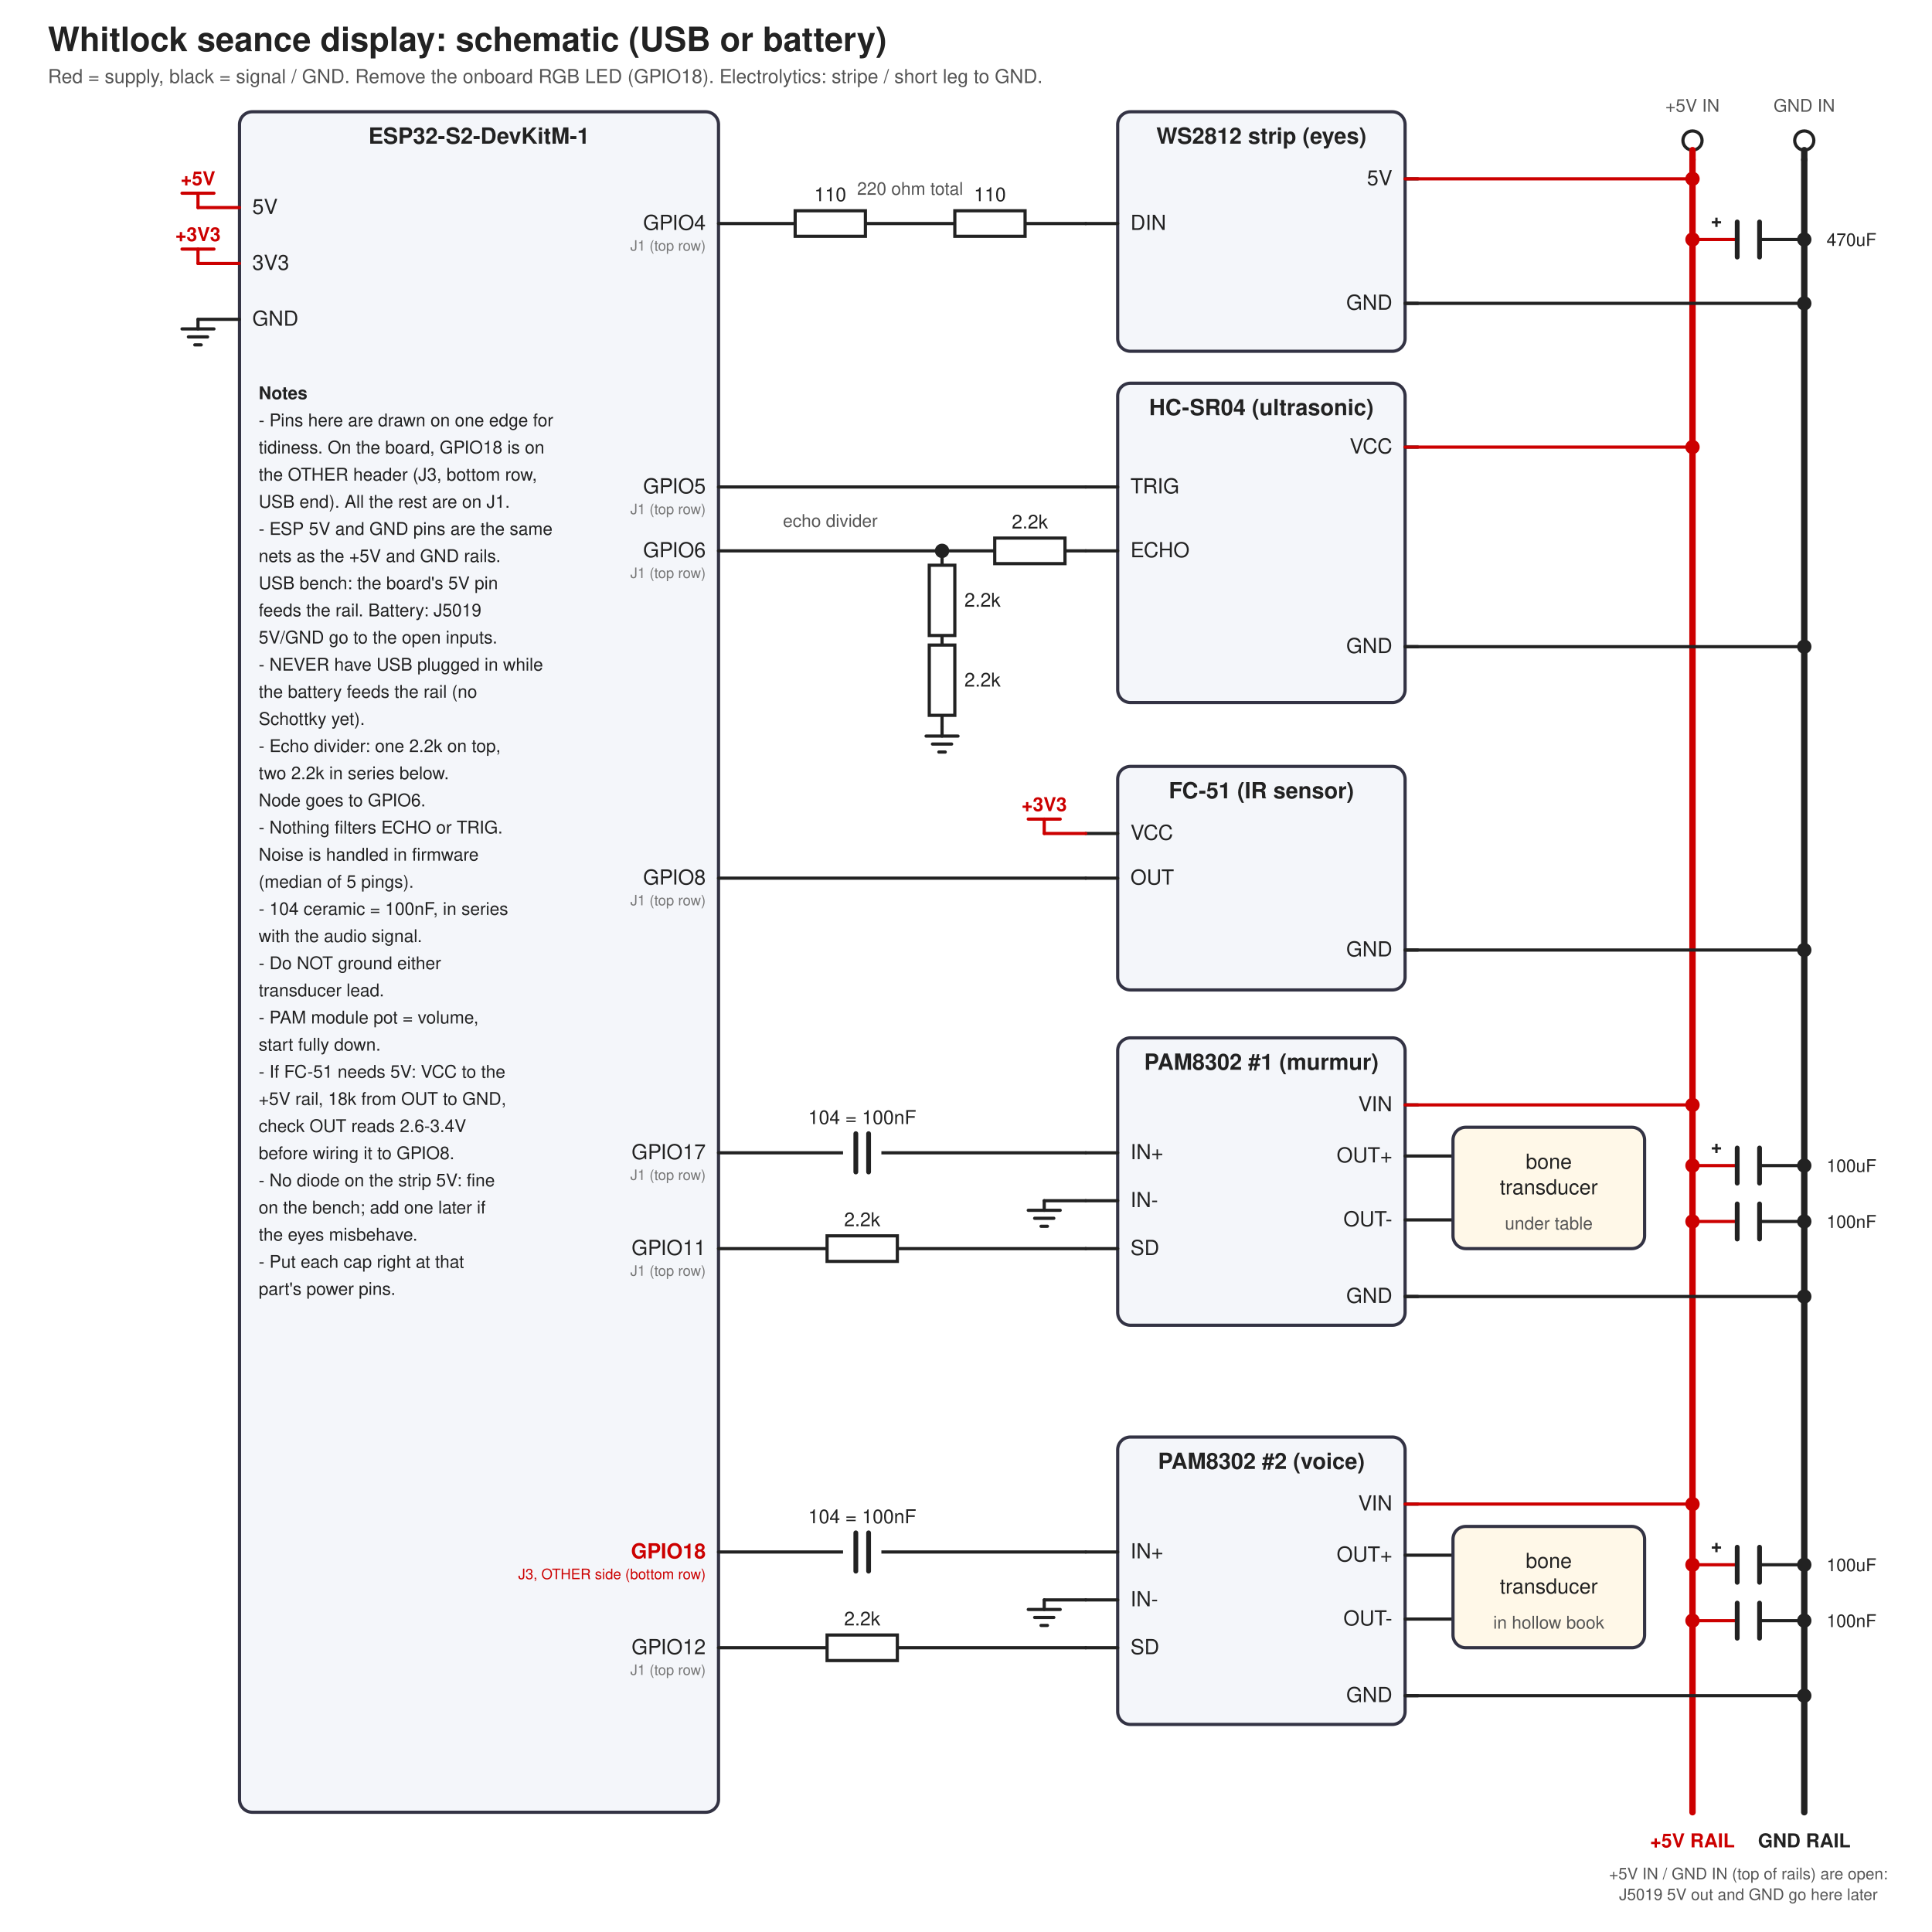
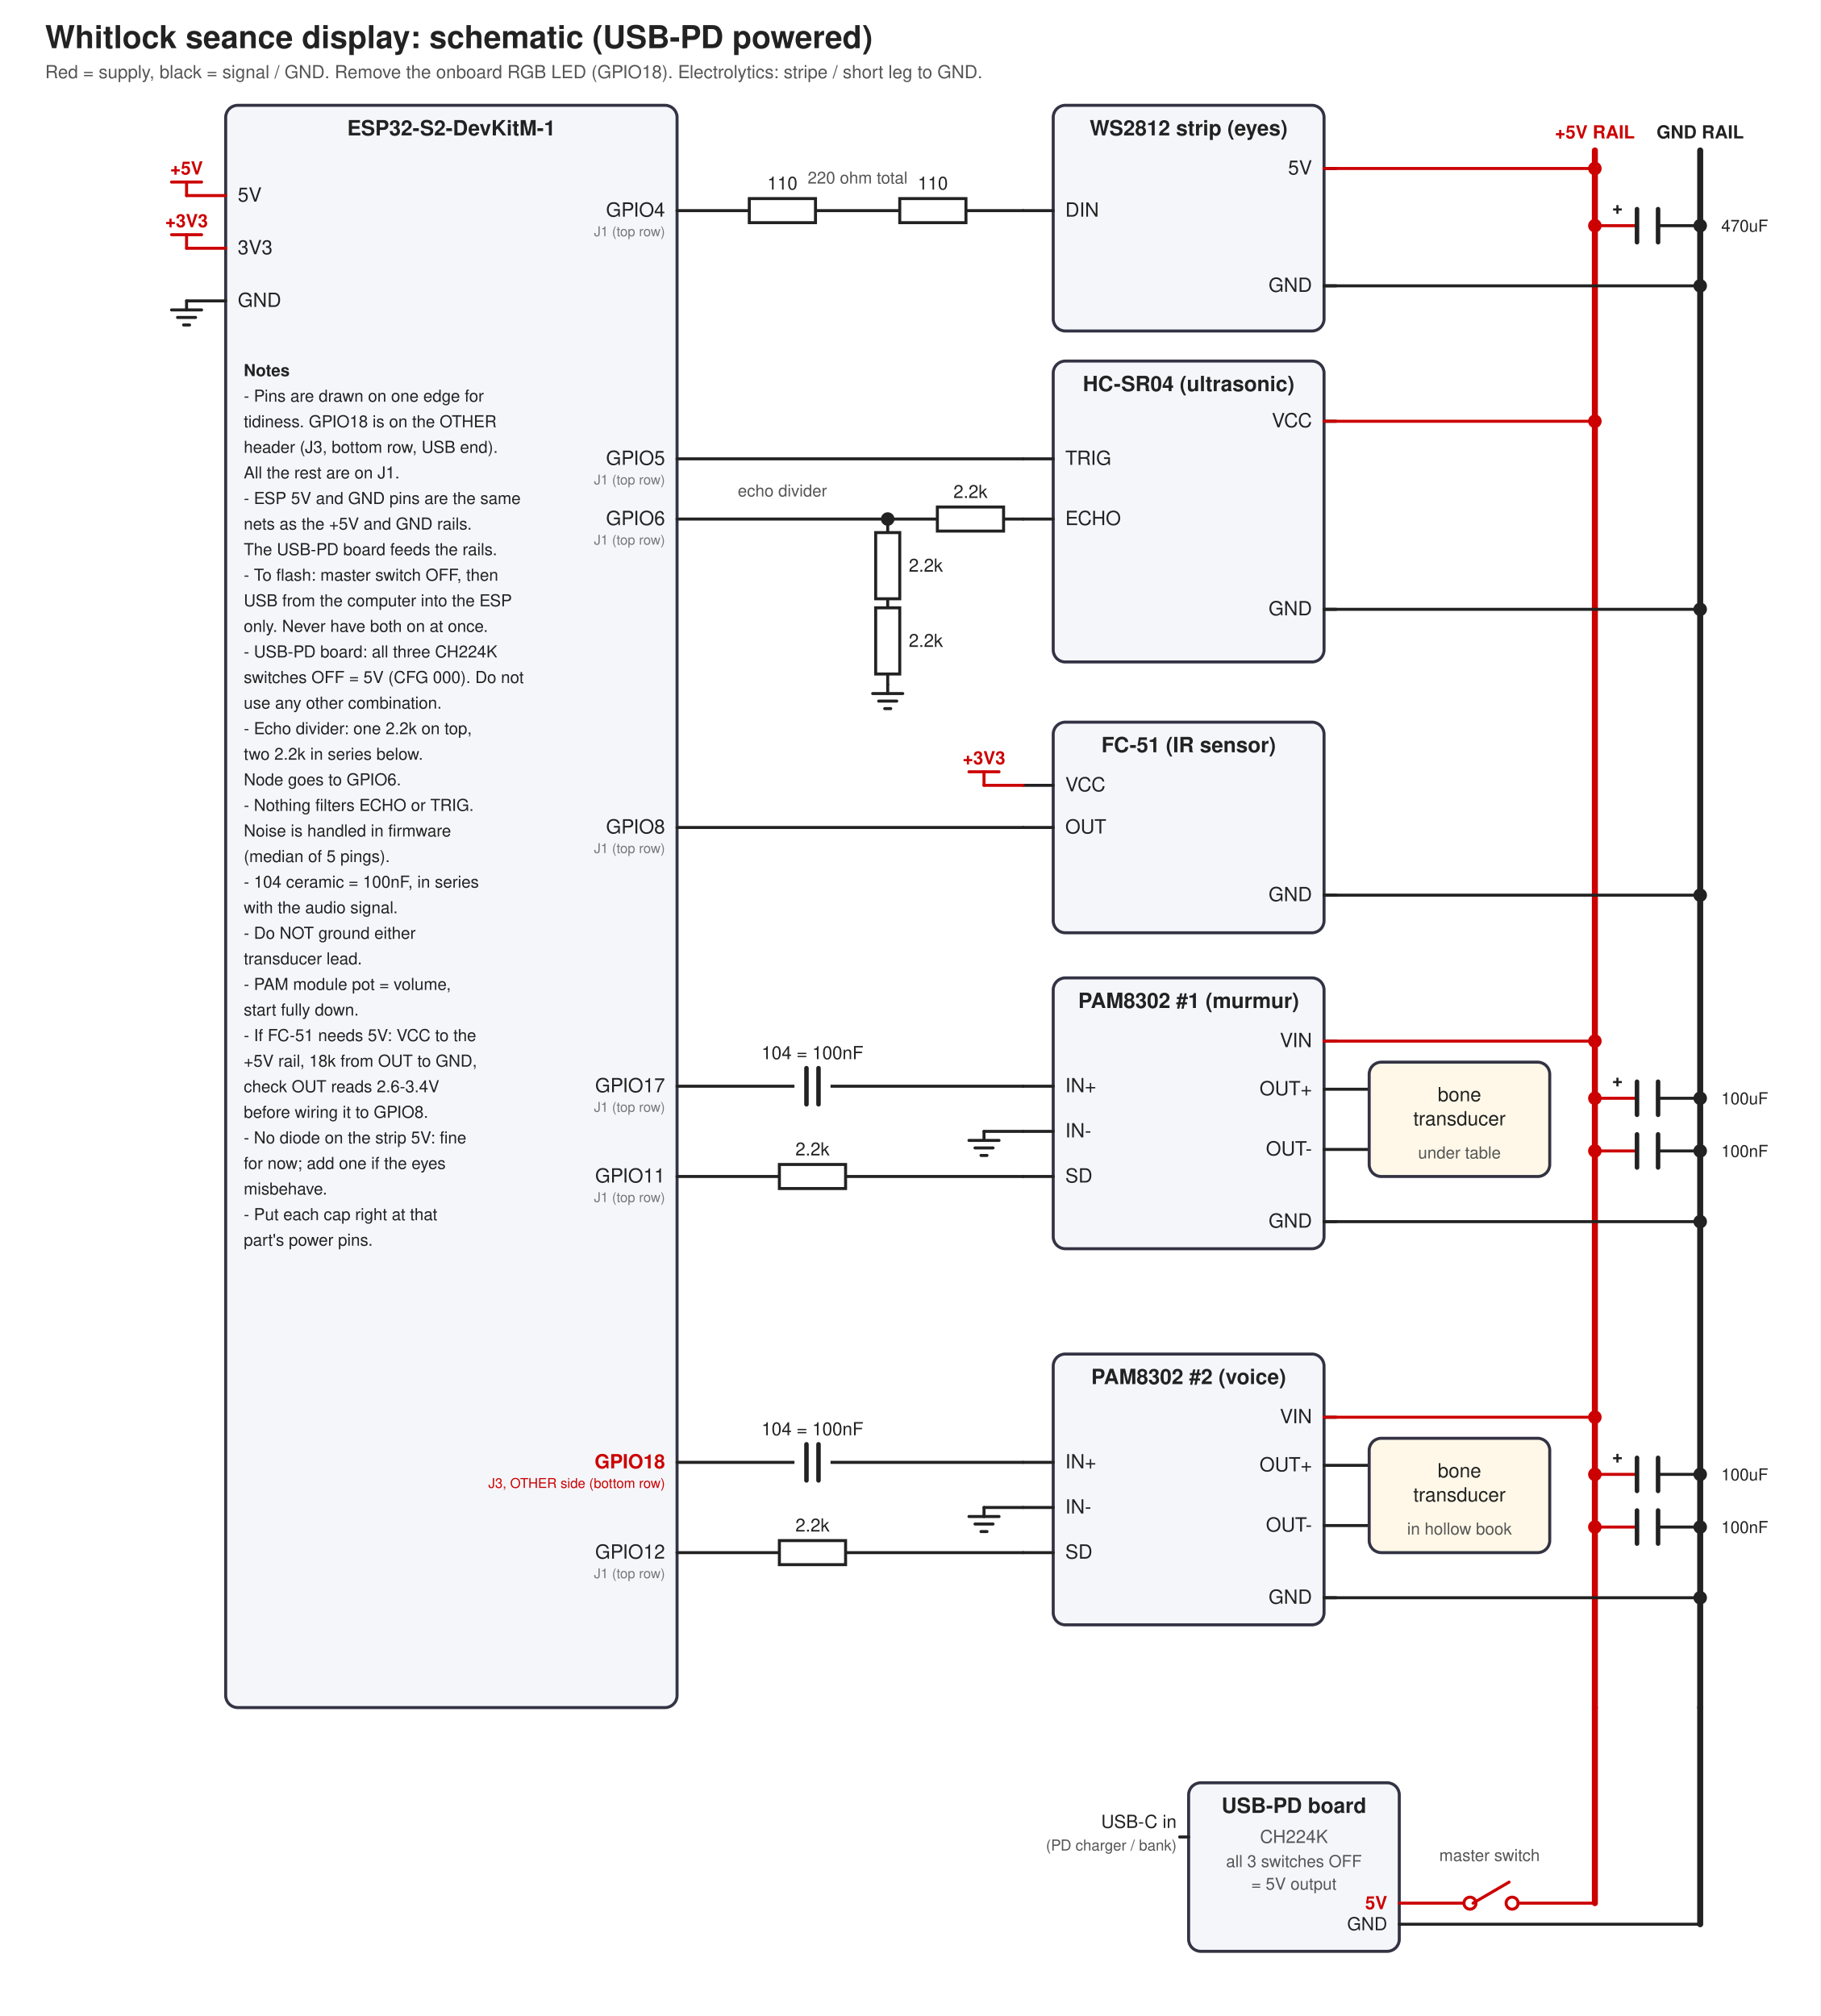
- <svg xmlns="http://www.w3.org/2000/svg" viewBox="0 0 1210 1210" width="1210" height="1210">
-   <rect width="1210" height="1210" fill="#fff" />
-   <text x="30" y="32" font-size="21" text-anchor="start" fill="#222" font-weight="bold" font-family="Helvetica,Arial,sans-serif">Whitlock seance display: schematic (USB or battery)</text>
+ <svg xmlns="http://www.w3.org/2000/svg" viewBox="0 0 1210 1340" width="1210" height="1340">
+   <rect width="1210" height="1340" fill="#fff" />
+   <text x="30" y="32" font-size="21" text-anchor="start" fill="#222" font-weight="bold" font-family="Helvetica,Arial,sans-serif">Whitlock seance display: schematic (USB-PD powered)</text>
  <text x="30" y="52" font-size="12" text-anchor="start" fill="#555" font-weight="normal" font-family="Helvetica,Arial,sans-serif">Red = supply, black = signal / GND. Remove the onboard RGB LED (GPIO18). Electrolytics: stripe / short leg to GND.</text>
  <line x1="1060" y1="100" x2="1060" y2="1135" stroke="#c00" stroke-width="4" stroke-linecap="round" />
  <line x1="1130" y1="100" x2="1130" y2="1135" stroke="#222" stroke-width="4" stroke-linecap="round" />
-   <text x="1060" y="1157" font-size="12" text-anchor="middle" fill="#c00" font-weight="bold" font-family="Helvetica,Arial,sans-serif">+5V RAIL</text>
-   <text x="1130" y="1157" font-size="12" text-anchor="middle" fill="#222" font-weight="bold" font-family="Helvetica,Arial,sans-serif">GND RAIL</text>
-   <circle cx="1060" cy="88" r="6" fill="#fff" stroke="#222" stroke-width="2" />
-   <line x1="1060" y1="94" x2="1060" y2="100" stroke="#c00" stroke-width="4" stroke-linecap="round" />
-   <text x="1060" y="70" font-size="11" text-anchor="middle" fill="#555" font-weight="normal" font-family="Helvetica,Arial,sans-serif">+5V IN</text>
-   <circle cx="1130" cy="88" r="6" fill="#fff" stroke="#222" stroke-width="2" />
-   <line x1="1130" y1="94" x2="1130" y2="100" stroke="#222" stroke-width="4" stroke-linecap="round" />
-   <text x="1130" y="70" font-size="11" text-anchor="middle" fill="#555" font-weight="normal" font-family="Helvetica,Arial,sans-serif">GND IN</text>
-   <text x="1095" y="1177" font-size="10" text-anchor="middle" fill="#555" font-weight="normal" font-family="Helvetica,Arial,sans-serif">+5V IN / GND IN (top of rails) are open:</text>
-   <text x="1095" y="1190" font-size="10" text-anchor="middle" fill="#555" font-weight="normal" font-family="Helvetica,Arial,sans-serif">J5019 5V out and GND go here later</text>
+   <text x="1060" y="92" font-size="12" text-anchor="middle" fill="#c00" font-weight="bold" font-family="Helvetica,Arial,sans-serif">+5V RAIL</text>
+   <text x="1130" y="92" font-size="12" text-anchor="middle" fill="#222" font-weight="bold" font-family="Helvetica,Arial,sans-serif">GND RAIL</text>
+   <rect x="790" y="1185" width="140" height="112" rx="8" fill="#f4f6fa" stroke="#334" stroke-width="2" />
+   <text x="860.0" y="1205" font-size="14" text-anchor="middle" fill="#222" font-weight="bold" font-family="Helvetica,Arial,sans-serif">USB-PD board</text>
+   <text x="860.0" y="1225" font-size="12" text-anchor="middle" fill="#555" font-weight="normal" font-family="Helvetica,Arial,sans-serif">CH224K</text>
+   <text x="860.0" y="1241" font-size="11" text-anchor="middle" fill="#555" font-weight="normal" font-family="Helvetica,Arial,sans-serif">all 3 switches OFF</text>
+   <text x="860.0" y="1256" font-size="11" text-anchor="middle" fill="#555" font-weight="normal" font-family="Helvetica,Arial,sans-serif">= 5V output</text>
+   <text x="782" y="1215" font-size="12" text-anchor="end" fill="#222" font-weight="normal" font-family="Helvetica,Arial,sans-serif">USB-C in</text>
+   <text x="782" y="1230" font-size="10" text-anchor="end" fill="#555" font-weight="normal" font-family="Helvetica,Arial,sans-serif">(PD charger / bank)</text>
+   <line x1="784" y1="1221" x2="790" y2="1221" stroke="#222" stroke-width="2" stroke-linecap="round" />
+   <text x="922" y="1269" font-size="12" text-anchor="end" fill="#c00" font-weight="bold" font-family="Helvetica,Arial,sans-serif">5V</text>
+   <text x="922" y="1283" font-size="12" text-anchor="end" fill="#222" font-weight="normal" font-family="Helvetica,Arial,sans-serif">GND</text>
+   <line x1="930" y1="1265" x2="975" y2="1265" stroke="#c00" stroke-width="2" stroke-linecap="round" />
+   <circle cx="977" cy="1265" r="4" fill="#fff" stroke="#c00" stroke-width="2" />
+   <line x1="979" y1="1265" x2="1003" y2="1251" stroke="#c00" stroke-width="2" stroke-linecap="round" />
+   <circle cx="1005" cy="1265" r="4" fill="#fff" stroke="#c00" stroke-width="2" />
+   <line x1="1009" y1="1265" x2="1060" y2="1265" stroke="#c00" stroke-width="2" stroke-linecap="round" />
+   <line x1="1060" y1="1265" x2="1060" y2="1135" stroke="#c00" stroke-width="4" stroke-linecap="round" />
+   <text x="990" y="1237" font-size="11" text-anchor="middle" fill="#555" font-weight="normal" font-family="Helvetica,Arial,sans-serif">master switch</text>
+   <line x1="930" y1="1279" x2="1130" y2="1279" stroke="#222" stroke-width="2" stroke-linecap="round" />
+   <line x1="1130" y1="1279" x2="1130" y2="1135" stroke="#222" stroke-width="4" stroke-linecap="round" />
  <rect x="150" y="70" width="300" height="1065" rx="8" fill="#f4f6fa" stroke="#334" stroke-width="2" />
  <text x="300.0" y="90" font-size="14" text-anchor="middle" fill="#222" font-weight="bold" font-family="Helvetica,Arial,sans-serif">ESP32-S2-DevKitM-1</text>
  <text x="158" y="134" font-size="13" text-anchor="start" fill="#222" font-weight="normal" font-family="Helvetica,Arial,sans-serif">5V</text>
  <line x1="124" y1="130" x2="150" y2="130" stroke="#c00" stroke-width="2" stroke-linecap="round" />
  <line x1="124" y1="130" x2="124" y2="121" stroke="#c00" stroke-width="2" stroke-linecap="round" />
  <line x1="114" y1="121" x2="134" y2="121" stroke="#c00" stroke-width="2" stroke-linecap="round" />
  <text x="124" y="116" font-size="12" text-anchor="middle" fill="#c00" font-weight="bold" font-family="Helvetica,Arial,sans-serif">+5V</text>
  <text x="158" y="169" font-size="13" text-anchor="start" fill="#222" font-weight="normal" font-family="Helvetica,Arial,sans-serif">3V3</text>
  <line x1="124" y1="165" x2="150" y2="165" stroke="#c00" stroke-width="2" stroke-linecap="round" />
  <line x1="124" y1="165" x2="124" y2="156" stroke="#c00" stroke-width="2" stroke-linecap="round" />
  <line x1="114" y1="156" x2="134" y2="156" stroke="#c00" stroke-width="2" stroke-linecap="round" />
  <text x="124" y="151" font-size="12" text-anchor="middle" fill="#c00" font-weight="bold" font-family="Helvetica,Arial,sans-serif">+3V3</text>
  <text x="158" y="204" font-size="13" text-anchor="start" fill="#222" font-weight="normal" font-family="Helvetica,Arial,sans-serif">GND</text>
  <line x1="124" y1="200" x2="150" y2="200" stroke="#222" stroke-width="2" stroke-linecap="round" />
  <line x1="124" y1="200" x2="124" y2="206" stroke="#222" stroke-width="2" stroke-linecap="round" />
  <line x1="114" y1="206" x2="134" y2="206" stroke="#222" stroke-width="2" stroke-linecap="round" />
  <line x1="118" y1="211" x2="130" y2="211" stroke="#222" stroke-width="2" stroke-linecap="round" />
  <line x1="122" y1="216" x2="126" y2="216" stroke="#222" stroke-width="2" stroke-linecap="round" />
  <text x="442" y="144" font-size="13" text-anchor="end" fill="#222" font-weight="normal" font-family="Helvetica,Arial,sans-serif">GPIO4</text>
  <text x="442" y="157" font-size="9" text-anchor="end" fill="#777" font-weight="normal" font-family="Helvetica,Arial,sans-serif">J1 (top row)</text>
  <text x="442" y="309" font-size="13" text-anchor="end" fill="#222" font-weight="normal" font-family="Helvetica,Arial,sans-serif">GPIO5</text>
  <text x="442" y="322" font-size="9" text-anchor="end" fill="#777" font-weight="normal" font-family="Helvetica,Arial,sans-serif">J1 (top row)</text>
  <text x="442" y="349" font-size="13" text-anchor="end" fill="#222" font-weight="normal" font-family="Helvetica,Arial,sans-serif">GPIO6</text>
  <text x="442" y="362" font-size="9" text-anchor="end" fill="#777" font-weight="normal" font-family="Helvetica,Arial,sans-serif">J1 (top row)</text>
  <text x="442" y="554" font-size="13" text-anchor="end" fill="#222" font-weight="normal" font-family="Helvetica,Arial,sans-serif">GPIO8</text>
  <text x="442" y="567" font-size="9" text-anchor="end" fill="#777" font-weight="normal" font-family="Helvetica,Arial,sans-serif">J1 (top row)</text>
  <text x="442" y="726" font-size="13" text-anchor="end" fill="#222" font-weight="normal" font-family="Helvetica,Arial,sans-serif">GPIO17</text>
  <text x="442" y="739" font-size="9" text-anchor="end" fill="#777" font-weight="normal" font-family="Helvetica,Arial,sans-serif">J1 (top row)</text>
  <text x="442" y="786" font-size="13" text-anchor="end" fill="#222" font-weight="normal" font-family="Helvetica,Arial,sans-serif">GPIO11</text>
  <text x="442" y="799" font-size="9" text-anchor="end" fill="#777" font-weight="normal" font-family="Helvetica,Arial,sans-serif">J1 (top row)</text>
  <text x="442" y="976" font-size="13" text-anchor="end" fill="#c00" font-weight="bold" font-family="Helvetica,Arial,sans-serif">GPIO18</text>
  <text x="442" y="989" font-size="9" text-anchor="end" fill="#c00" font-weight="normal" font-family="Helvetica,Arial,sans-serif">J3, OTHER side (bottom row)</text>
  <text x="442" y="1036" font-size="13" text-anchor="end" fill="#222" font-weight="normal" font-family="Helvetica,Arial,sans-serif">GPIO12</text>
  <text x="442" y="1049" font-size="9" text-anchor="end" fill="#777" font-weight="normal" font-family="Helvetica,Arial,sans-serif">J1 (top row)</text>
  <text x="162" y="250" font-size="11" text-anchor="start" fill="#222" font-weight="bold" font-family="Helvetica,Arial,sans-serif">Notes</text>
-   <text x="162" y="267" font-size="11" text-anchor="start" fill="#222" font-weight="normal" font-family="Helvetica,Arial,sans-serif">- Pins here are drawn on one edge for</text>
-   <text x="162" y="284" font-size="11" text-anchor="start" fill="#222" font-weight="normal" font-family="Helvetica,Arial,sans-serif">  tidiness. On the board, GPIO18 is on</text>
-   <text x="162" y="301" font-size="11" text-anchor="start" fill="#222" font-weight="normal" font-family="Helvetica,Arial,sans-serif">  the OTHER header (J3, bottom row,</text>
-   <text x="162" y="318" font-size="11" text-anchor="start" fill="#222" font-weight="normal" font-family="Helvetica,Arial,sans-serif">  USB end). All the rest are on J1.</text>
+   <text x="162" y="267" font-size="11" text-anchor="start" fill="#222" font-weight="normal" font-family="Helvetica,Arial,sans-serif">- Pins are drawn on one edge for</text>
+   <text x="162" y="284" font-size="11" text-anchor="start" fill="#222" font-weight="normal" font-family="Helvetica,Arial,sans-serif">  tidiness. GPIO18 is on the OTHER</text>
+   <text x="162" y="301" font-size="11" text-anchor="start" fill="#222" font-weight="normal" font-family="Helvetica,Arial,sans-serif">  header (J3, bottom row, USB end).</text>
+   <text x="162" y="318" font-size="11" text-anchor="start" fill="#222" font-weight="normal" font-family="Helvetica,Arial,sans-serif">  All the rest are on J1.</text>
  <text x="162" y="335" font-size="11" text-anchor="start" fill="#222" font-weight="normal" font-family="Helvetica,Arial,sans-serif">- ESP 5V and GND pins are the same</text>
  <text x="162" y="352" font-size="11" text-anchor="start" fill="#222" font-weight="normal" font-family="Helvetica,Arial,sans-serif">  nets as the +5V and GND rails.</text>
-   <text x="162" y="369" font-size="11" text-anchor="start" fill="#222" font-weight="normal" font-family="Helvetica,Arial,sans-serif">  USB bench: the board's 5V pin</text>
-   <text x="162" y="386" font-size="11" text-anchor="start" fill="#222" font-weight="normal" font-family="Helvetica,Arial,sans-serif">  feeds the rail. Battery: J5019</text>
-   <text x="162" y="403" font-size="11" text-anchor="start" fill="#222" font-weight="normal" font-family="Helvetica,Arial,sans-serif">  5V/GND go to the open inputs.</text>
-   <text x="162" y="420" font-size="11" text-anchor="start" fill="#222" font-weight="normal" font-family="Helvetica,Arial,sans-serif">- NEVER have USB plugged in while</text>
-   <text x="162" y="437" font-size="11" text-anchor="start" fill="#222" font-weight="normal" font-family="Helvetica,Arial,sans-serif">  the battery feeds the rail (no</text>
-   <text x="162" y="454" font-size="11" text-anchor="start" fill="#222" font-weight="normal" font-family="Helvetica,Arial,sans-serif">  Schottky yet).</text>
-   <text x="162" y="471" font-size="11" text-anchor="start" fill="#222" font-weight="normal" font-family="Helvetica,Arial,sans-serif">- Echo divider: one 2.2k on top,</text>
-   <text x="162" y="488" font-size="11" text-anchor="start" fill="#222" font-weight="normal" font-family="Helvetica,Arial,sans-serif">  two 2.2k in series below.</text>
-   <text x="162" y="505" font-size="11" text-anchor="start" fill="#222" font-weight="normal" font-family="Helvetica,Arial,sans-serif">  Node goes to GPIO6.</text>
-   <text x="162" y="522" font-size="11" text-anchor="start" fill="#222" font-weight="normal" font-family="Helvetica,Arial,sans-serif">- Nothing filters ECHO or TRIG.</text>
-   <text x="162" y="539" font-size="11" text-anchor="start" fill="#222" font-weight="normal" font-family="Helvetica,Arial,sans-serif">  Noise is handled in firmware</text>
-   <text x="162" y="556" font-size="11" text-anchor="start" fill="#222" font-weight="normal" font-family="Helvetica,Arial,sans-serif">  (median of 5 pings).</text>
-   <text x="162" y="573" font-size="11" text-anchor="start" fill="#222" font-weight="normal" font-family="Helvetica,Arial,sans-serif">- 104 ceramic = 100nF, in series</text>
-   <text x="162" y="590" font-size="11" text-anchor="start" fill="#222" font-weight="normal" font-family="Helvetica,Arial,sans-serif">  with the audio signal.</text>
-   <text x="162" y="607" font-size="11" text-anchor="start" fill="#222" font-weight="normal" font-family="Helvetica,Arial,sans-serif">- Do NOT ground either</text>
-   <text x="162" y="624" font-size="11" text-anchor="start" fill="#222" font-weight="normal" font-family="Helvetica,Arial,sans-serif">  transducer lead.</text>
-   <text x="162" y="641" font-size="11" text-anchor="start" fill="#222" font-weight="normal" font-family="Helvetica,Arial,sans-serif">- PAM module pot = volume,</text>
-   <text x="162" y="658" font-size="11" text-anchor="start" fill="#222" font-weight="normal" font-family="Helvetica,Arial,sans-serif">  start fully down.</text>
-   <text x="162" y="675" font-size="11" text-anchor="start" fill="#222" font-weight="normal" font-family="Helvetica,Arial,sans-serif">- If FC-51 needs 5V: VCC to the</text>
-   <text x="162" y="692" font-size="11" text-anchor="start" fill="#222" font-weight="normal" font-family="Helvetica,Arial,sans-serif">  +5V rail, 18k from OUT to GND,</text>
-   <text x="162" y="709" font-size="11" text-anchor="start" fill="#222" font-weight="normal" font-family="Helvetica,Arial,sans-serif">  check OUT reads 2.6-3.4V</text>
-   <text x="162" y="726" font-size="11" text-anchor="start" fill="#222" font-weight="normal" font-family="Helvetica,Arial,sans-serif">  before wiring it to GPIO8.</text>
-   <text x="162" y="743" font-size="11" text-anchor="start" fill="#222" font-weight="normal" font-family="Helvetica,Arial,sans-serif">- No diode on the strip 5V: fine</text>
-   <text x="162" y="760" font-size="11" text-anchor="start" fill="#222" font-weight="normal" font-family="Helvetica,Arial,sans-serif">  on the bench; add one later if</text>
-   <text x="162" y="777" font-size="11" text-anchor="start" fill="#222" font-weight="normal" font-family="Helvetica,Arial,sans-serif">  the eyes misbehave.</text>
-   <text x="162" y="794" font-size="11" text-anchor="start" fill="#222" font-weight="normal" font-family="Helvetica,Arial,sans-serif">- Put each cap right at that</text>
-   <text x="162" y="811" font-size="11" text-anchor="start" fill="#222" font-weight="normal" font-family="Helvetica,Arial,sans-serif">  part's power pins.</text>
+   <text x="162" y="369" font-size="11" text-anchor="start" fill="#222" font-weight="normal" font-family="Helvetica,Arial,sans-serif">  The USB-PD board feeds the rails.</text>
+   <text x="162" y="386" font-size="11" text-anchor="start" fill="#222" font-weight="normal" font-family="Helvetica,Arial,sans-serif">- To flash: master switch OFF, then</text>
+   <text x="162" y="403" font-size="11" text-anchor="start" fill="#222" font-weight="normal" font-family="Helvetica,Arial,sans-serif">  USB from the computer into the ESP</text>
+   <text x="162" y="420" font-size="11" text-anchor="start" fill="#222" font-weight="normal" font-family="Helvetica,Arial,sans-serif">  only. Never have both on at once.</text>
+   <text x="162" y="437" font-size="11" text-anchor="start" fill="#222" font-weight="normal" font-family="Helvetica,Arial,sans-serif">- USB-PD board: all three CH224K</text>
+   <text x="162" y="454" font-size="11" text-anchor="start" fill="#222" font-weight="normal" font-family="Helvetica,Arial,sans-serif">  switches OFF = 5V (CFG 000). Do not</text>
+   <text x="162" y="471" font-size="11" text-anchor="start" fill="#222" font-weight="normal" font-family="Helvetica,Arial,sans-serif">  use any other combination.</text>
+   <text x="162" y="488" font-size="11" text-anchor="start" fill="#222" font-weight="normal" font-family="Helvetica,Arial,sans-serif">- Echo divider: one 2.2k on top,</text>
+   <text x="162" y="505" font-size="11" text-anchor="start" fill="#222" font-weight="normal" font-family="Helvetica,Arial,sans-serif">  two 2.2k in series below.</text>
+   <text x="162" y="522" font-size="11" text-anchor="start" fill="#222" font-weight="normal" font-family="Helvetica,Arial,sans-serif">  Node goes to GPIO6.</text>
+   <text x="162" y="539" font-size="11" text-anchor="start" fill="#222" font-weight="normal" font-family="Helvetica,Arial,sans-serif">- Nothing filters ECHO or TRIG.</text>
+   <text x="162" y="556" font-size="11" text-anchor="start" fill="#222" font-weight="normal" font-family="Helvetica,Arial,sans-serif">  Noise is handled in firmware</text>
+   <text x="162" y="573" font-size="11" text-anchor="start" fill="#222" font-weight="normal" font-family="Helvetica,Arial,sans-serif">  (median of 5 pings).</text>
+   <text x="162" y="590" font-size="11" text-anchor="start" fill="#222" font-weight="normal" font-family="Helvetica,Arial,sans-serif">- 104 ceramic = 100nF, in series</text>
+   <text x="162" y="607" font-size="11" text-anchor="start" fill="#222" font-weight="normal" font-family="Helvetica,Arial,sans-serif">  with the audio signal.</text>
+   <text x="162" y="624" font-size="11" text-anchor="start" fill="#222" font-weight="normal" font-family="Helvetica,Arial,sans-serif">- Do NOT ground either</text>
+   <text x="162" y="641" font-size="11" text-anchor="start" fill="#222" font-weight="normal" font-family="Helvetica,Arial,sans-serif">  transducer lead.</text>
+   <text x="162" y="658" font-size="11" text-anchor="start" fill="#222" font-weight="normal" font-family="Helvetica,Arial,sans-serif">- PAM module pot = volume,</text>
+   <text x="162" y="675" font-size="11" text-anchor="start" fill="#222" font-weight="normal" font-family="Helvetica,Arial,sans-serif">  start fully down.</text>
+   <text x="162" y="692" font-size="11" text-anchor="start" fill="#222" font-weight="normal" font-family="Helvetica,Arial,sans-serif">- If FC-51 needs 5V: VCC to the</text>
+   <text x="162" y="709" font-size="11" text-anchor="start" fill="#222" font-weight="normal" font-family="Helvetica,Arial,sans-serif">  +5V rail, 18k from OUT to GND,</text>
+   <text x="162" y="726" font-size="11" text-anchor="start" fill="#222" font-weight="normal" font-family="Helvetica,Arial,sans-serif">  check OUT reads 2.6-3.4V</text>
+   <text x="162" y="743" font-size="11" text-anchor="start" fill="#222" font-weight="normal" font-family="Helvetica,Arial,sans-serif">  before wiring it to GPIO8.</text>
+   <text x="162" y="760" font-size="11" text-anchor="start" fill="#222" font-weight="normal" font-family="Helvetica,Arial,sans-serif">- No diode on the strip 5V: fine</text>
+   <text x="162" y="777" font-size="11" text-anchor="start" fill="#222" font-weight="normal" font-family="Helvetica,Arial,sans-serif">  for now; add one if the eyes</text>
+   <text x="162" y="794" font-size="11" text-anchor="start" fill="#222" font-weight="normal" font-family="Helvetica,Arial,sans-serif">  misbehave.</text>
+   <text x="162" y="811" font-size="11" text-anchor="start" fill="#222" font-weight="normal" font-family="Helvetica,Arial,sans-serif">- Put each cap right at that</text>
+   <text x="162" y="828" font-size="11" text-anchor="start" fill="#222" font-weight="normal" font-family="Helvetica,Arial,sans-serif">  part's power pins.</text>
  <rect x="700" y="70" width="180" height="150" rx="8" fill="#f4f6fa" stroke="#334" stroke-width="2" />
  <text x="790.0" y="90" font-size="14" text-anchor="middle" fill="#222" font-weight="bold" font-family="Helvetica,Arial,sans-serif">WS2812 strip (eyes)</text>
  <line x1="880" y1="112" x2="888" y2="112" stroke="#222" stroke-width="2" stroke-linecap="round" />
  <text x="872" y="116" font-size="13" text-anchor="end" fill="#222" font-weight="normal" font-family="Helvetica,Arial,sans-serif">5V</text>
  <line x1="880" y1="112" x2="1060" y2="112" stroke="#c00" stroke-width="2" stroke-linecap="round" />
  <circle cx="1060" cy="112" r="4.5" fill="#c00" />
  <line x1="680" y1="140" x2="700" y2="140" stroke="#222" stroke-width="2" stroke-linecap="round" />
  <text x="708" y="144" font-size="13" text-anchor="start" fill="#222" font-weight="normal" font-family="Helvetica,Arial,sans-serif">DIN</text>
  <line x1="880" y1="190" x2="888" y2="190" stroke="#222" stroke-width="2" stroke-linecap="round" />
  <text x="872" y="194" font-size="13" text-anchor="end" fill="#222" font-weight="normal" font-family="Helvetica,Arial,sans-serif">GND</text>
  <line x1="880" y1="190" x2="1130" y2="190" stroke="#222" stroke-width="2" stroke-linecap="round" />
  <circle cx="1130" cy="190" r="4.5" fill="#222" />
  <line x1="450" y1="140" x2="680" y2="140" stroke="#222" stroke-width="2" stroke-linecap="round" />
  <rect x="498" y="132" width="44" height="16" fill="#fff" stroke="#222" stroke-width="2" />
  <text x="520" y="126" font-size="12" text-anchor="middle" fill="#222" font-weight="normal" font-family="Helvetica,Arial,sans-serif">110</text>
  <rect x="598" y="132" width="44" height="16" fill="#fff" stroke="#222" stroke-width="2" />
  <text x="620" y="126" font-size="12" text-anchor="middle" fill="#222" font-weight="normal" font-family="Helvetica,Arial,sans-serif">110</text>
  <text x="570" y="122" font-size="11" text-anchor="middle" fill="#555" font-weight="normal" font-family="Helvetica,Arial,sans-serif">220 ohm total</text>
  <line x1="1060" y1="150" x2="1088" y2="150" stroke="#c00" stroke-width="2" stroke-linecap="round" />
  <line x1="1102" y1="150" x2="1130" y2="150" stroke="#222" stroke-width="2" stroke-linecap="round" />
  <line x1="1088" y1="139" x2="1088" y2="161" stroke="#222" stroke-width="3" stroke-linecap="round" />
  <line x1="1102" y1="139" x2="1102" y2="161" stroke="#222" stroke-width="3" stroke-linecap="round" />
  <circle cx="1060" cy="150" r="4.5" fill="#c00" />
  <circle cx="1130" cy="150" r="4.5" fill="#222" />
  <text x="1075" y="142" font-size="12" text-anchor="middle" fill="#222" font-weight="bold" font-family="Helvetica,Arial,sans-serif">+</text>
  <text x="1144" y="154" font-size="11" text-anchor="start" fill="#222" font-weight="normal" font-family="Helvetica,Arial,sans-serif">470uF</text>
  <rect x="700" y="240" width="180" height="200" rx="8" fill="#f4f6fa" stroke="#334" stroke-width="2" />
  <text x="790.0" y="260" font-size="14" text-anchor="middle" fill="#222" font-weight="bold" font-family="Helvetica,Arial,sans-serif">HC-SR04 (ultrasonic)</text>
  <line x1="880" y1="280" x2="888" y2="280" stroke="#222" stroke-width="2" stroke-linecap="round" />
  <text x="872" y="284" font-size="13" text-anchor="end" fill="#222" font-weight="normal" font-family="Helvetica,Arial,sans-serif">VCC</text>
  <line x1="880" y1="280" x2="1060" y2="280" stroke="#c00" stroke-width="2" stroke-linecap="round" />
  <circle cx="1060" cy="280" r="4.5" fill="#c00" />
  <line x1="680" y1="305" x2="700" y2="305" stroke="#222" stroke-width="2" stroke-linecap="round" />
  <text x="708" y="309" font-size="13" text-anchor="start" fill="#222" font-weight="normal" font-family="Helvetica,Arial,sans-serif">TRIG</text>
  <line x1="680" y1="345" x2="700" y2="345" stroke="#222" stroke-width="2" stroke-linecap="round" />
  <text x="708" y="349" font-size="13" text-anchor="start" fill="#222" font-weight="normal" font-family="Helvetica,Arial,sans-serif">ECHO</text>
  <line x1="880" y1="405" x2="888" y2="405" stroke="#222" stroke-width="2" stroke-linecap="round" />
  <text x="872" y="409" font-size="13" text-anchor="end" fill="#222" font-weight="normal" font-family="Helvetica,Arial,sans-serif">GND</text>
  <line x1="880" y1="405" x2="1130" y2="405" stroke="#222" stroke-width="2" stroke-linecap="round" />
  <circle cx="1130" cy="405" r="4.5" fill="#222" />
  <line x1="450" y1="305" x2="680" y2="305" stroke="#222" stroke-width="2" stroke-linecap="round" />
  <line x1="450" y1="345" x2="590" y2="345" stroke="#222" stroke-width="2" stroke-linecap="round" />
  <line x1="590" y1="345" x2="680" y2="345" stroke="#222" stroke-width="2" stroke-linecap="round" />
  <rect x="623" y="337" width="44" height="16" fill="#fff" stroke="#222" stroke-width="2" />
  <text x="645" y="331" font-size="12" text-anchor="middle" fill="#222" font-weight="normal" font-family="Helvetica,Arial,sans-serif">2.2k</text>
  <circle cx="590" cy="345" r="4.5" fill="#222" />
  <line x1="590" y1="345" x2="590" y2="455" stroke="#222" stroke-width="2" stroke-linecap="round" />
  <rect x="582" y="354" width="16" height="44" fill="#fff" stroke="#222" stroke-width="2" />
  <text x="604" y="380" font-size="12" text-anchor="start" fill="#222" font-weight="normal" font-family="Helvetica,Arial,sans-serif">2.2k</text>
  <rect x="582" y="404" width="16" height="44" fill="#fff" stroke="#222" stroke-width="2" />
  <text x="604" y="430" font-size="12" text-anchor="start" fill="#222" font-weight="normal" font-family="Helvetica,Arial,sans-serif">2.2k</text>
  <line x1="590" y1="455" x2="590" y2="461" stroke="#222" stroke-width="2" stroke-linecap="round" />
  <line x1="580" y1="461" x2="600" y2="461" stroke="#222" stroke-width="2" stroke-linecap="round" />
  <line x1="584" y1="466" x2="596" y2="466" stroke="#222" stroke-width="2" stroke-linecap="round" />
  <line x1="588" y1="471" x2="592" y2="471" stroke="#222" stroke-width="2" stroke-linecap="round" />
  <text x="520" y="330" font-size="11" text-anchor="middle" fill="#555" font-weight="normal" font-family="Helvetica,Arial,sans-serif">echo divider</text>
  <rect x="700" y="480" width="180" height="140" rx="8" fill="#f4f6fa" stroke="#334" stroke-width="2" />
  <text x="790.0" y="500" font-size="14" text-anchor="middle" fill="#222" font-weight="bold" font-family="Helvetica,Arial,sans-serif">FC-51 (IR sensor)</text>
  <line x1="680" y1="522" x2="700" y2="522" stroke="#222" stroke-width="2" stroke-linecap="round" />
  <text x="708" y="526" font-size="13" text-anchor="start" fill="#222" font-weight="normal" font-family="Helvetica,Arial,sans-serif">VCC</text>
  <line x1="654" y1="522" x2="680" y2="522" stroke="#c00" stroke-width="2" stroke-linecap="round" />
  <line x1="654" y1="522" x2="654" y2="513" stroke="#c00" stroke-width="2" stroke-linecap="round" />
  <line x1="644" y1="513" x2="664" y2="513" stroke="#c00" stroke-width="2" stroke-linecap="round" />
  <text x="654" y="508" font-size="12" text-anchor="middle" fill="#c00" font-weight="bold" font-family="Helvetica,Arial,sans-serif">+3V3</text>
  <line x1="680" y1="550" x2="700" y2="550" stroke="#222" stroke-width="2" stroke-linecap="round" />
  <text x="708" y="554" font-size="13" text-anchor="start" fill="#222" font-weight="normal" font-family="Helvetica,Arial,sans-serif">OUT</text>
  <line x1="880" y1="595" x2="888" y2="595" stroke="#222" stroke-width="2" stroke-linecap="round" />
  <text x="872" y="599" font-size="13" text-anchor="end" fill="#222" font-weight="normal" font-family="Helvetica,Arial,sans-serif">GND</text>
  <line x1="880" y1="595" x2="1130" y2="595" stroke="#222" stroke-width="2" stroke-linecap="round" />
  <circle cx="1130" cy="595" r="4.5" fill="#222" />
  <line x1="450" y1="550" x2="680" y2="550" stroke="#222" stroke-width="2" stroke-linecap="round" />
  <rect x="700" y="650" width="180" height="180" rx="8" fill="#f4f6fa" stroke="#334" stroke-width="2" />
  <text x="790.0" y="670" font-size="14" text-anchor="middle" fill="#222" font-weight="bold" font-family="Helvetica,Arial,sans-serif">PAM8302 #1 (murmur)</text>
  <line x1="880" y1="692" x2="888" y2="692" stroke="#222" stroke-width="2" stroke-linecap="round" />
  <text x="872" y="696" font-size="13" text-anchor="end" fill="#222" font-weight="normal" font-family="Helvetica,Arial,sans-serif">VIN</text>
  <line x1="880" y1="692" x2="1060" y2="692" stroke="#c00" stroke-width="2" stroke-linecap="round" />
  <circle cx="1060" cy="692" r="4.5" fill="#c00" />
  <line x1="680" y1="722" x2="700" y2="722" stroke="#222" stroke-width="2" stroke-linecap="round" />
  <text x="708" y="726" font-size="13" text-anchor="start" fill="#222" font-weight="normal" font-family="Helvetica,Arial,sans-serif">IN+</text>
  <line x1="680" y1="752" x2="700" y2="752" stroke="#222" stroke-width="2" stroke-linecap="round" />
  <text x="708" y="756" font-size="13" text-anchor="start" fill="#222" font-weight="normal" font-family="Helvetica,Arial,sans-serif">IN-</text>
  <line x1="654" y1="752" x2="680" y2="752" stroke="#222" stroke-width="2" stroke-linecap="round" />
  <line x1="654" y1="752" x2="654" y2="758" stroke="#222" stroke-width="2" stroke-linecap="round" />
  <line x1="644" y1="758" x2="664" y2="758" stroke="#222" stroke-width="2" stroke-linecap="round" />
  <line x1="648" y1="763" x2="660" y2="763" stroke="#222" stroke-width="2" stroke-linecap="round" />
  <line x1="652" y1="768" x2="656" y2="768" stroke="#222" stroke-width="2" stroke-linecap="round" />
  <line x1="680" y1="782" x2="700" y2="782" stroke="#222" stroke-width="2" stroke-linecap="round" />
  <text x="708" y="786" font-size="13" text-anchor="start" fill="#222" font-weight="normal" font-family="Helvetica,Arial,sans-serif">SD</text>
  <line x1="880" y1="812" x2="888" y2="812" stroke="#222" stroke-width="2" stroke-linecap="round" />
  <text x="872" y="816" font-size="13" text-anchor="end" fill="#222" font-weight="normal" font-family="Helvetica,Arial,sans-serif">GND</text>
  <line x1="880" y1="812" x2="1130" y2="812" stroke="#222" stroke-width="2" stroke-linecap="round" />
  <circle cx="1130" cy="812" r="4.5" fill="#222" />
  <line x1="450" y1="722" x2="680" y2="722" stroke="#222" stroke-width="2" stroke-linecap="round" />
  <rect x="528" y="710" width="24" height="24" fill="#fff" />
  <line x1="536" y1="710" x2="536" y2="734" stroke="#222" stroke-width="3" stroke-linecap="round" />
  <line x1="544" y1="710" x2="544" y2="734" stroke="#222" stroke-width="3" stroke-linecap="round" />
  <text x="540" y="704" font-size="12" text-anchor="middle" fill="#222" font-weight="normal" font-family="Helvetica,Arial,sans-serif">104 = 100nF</text>
  <line x1="450" y1="782" x2="680" y2="782" stroke="#222" stroke-width="2" stroke-linecap="round" />
  <rect x="518" y="774" width="44" height="16" fill="#fff" stroke="#222" stroke-width="2" />
  <text x="540" y="768" font-size="12" text-anchor="middle" fill="#222" font-weight="normal" font-family="Helvetica,Arial,sans-serif">2.2k</text>
  <text x="872" y="728" font-size="13" text-anchor="end" fill="#222" font-weight="normal" font-family="Helvetica,Arial,sans-serif">OUT+</text>
  <text x="872" y="768" font-size="13" text-anchor="end" fill="#222" font-weight="normal" font-family="Helvetica,Arial,sans-serif">OUT-</text>
  <line x1="880" y1="724" x2="910" y2="724" stroke="#222" stroke-width="2" stroke-linecap="round" />
  <line x1="880" y1="764" x2="910" y2="764" stroke="#222" stroke-width="2" stroke-linecap="round" />
  <rect x="910" y="706" width="120" height="76" rx="8" fill="#fff8e8" stroke="#334" stroke-width="2" />
  <text x="970" y="732" font-size="13" text-anchor="middle" fill="#222" font-weight="normal" font-family="Helvetica,Arial,sans-serif">bone</text>
  <text x="970" y="748" font-size="13" text-anchor="middle" fill="#222" font-weight="normal" font-family="Helvetica,Arial,sans-serif">transducer</text>
  <text x="970" y="770" font-size="11" text-anchor="middle" fill="#555" font-weight="normal" font-family="Helvetica,Arial,sans-serif">under table</text>
  <line x1="1060" y1="730" x2="1088" y2="730" stroke="#c00" stroke-width="2" stroke-linecap="round" />
  <line x1="1102" y1="730" x2="1130" y2="730" stroke="#222" stroke-width="2" stroke-linecap="round" />
  <line x1="1088" y1="719" x2="1088" y2="741" stroke="#222" stroke-width="3" stroke-linecap="round" />
  <line x1="1102" y1="719" x2="1102" y2="741" stroke="#222" stroke-width="3" stroke-linecap="round" />
  <circle cx="1060" cy="730" r="4.5" fill="#c00" />
  <circle cx="1130" cy="730" r="4.5" fill="#222" />
  <text x="1075" y="722" font-size="12" text-anchor="middle" fill="#222" font-weight="bold" font-family="Helvetica,Arial,sans-serif">+</text>
  <text x="1144" y="734" font-size="11" text-anchor="start" fill="#222" font-weight="normal" font-family="Helvetica,Arial,sans-serif">100uF</text>
  <line x1="1060" y1="765" x2="1088" y2="765" stroke="#c00" stroke-width="2" stroke-linecap="round" />
  <line x1="1102" y1="765" x2="1130" y2="765" stroke="#222" stroke-width="2" stroke-linecap="round" />
  <line x1="1088" y1="754" x2="1088" y2="776" stroke="#222" stroke-width="3" stroke-linecap="round" />
  <line x1="1102" y1="754" x2="1102" y2="776" stroke="#222" stroke-width="3" stroke-linecap="round" />
  <circle cx="1060" cy="765" r="4.5" fill="#c00" />
  <circle cx="1130" cy="765" r="4.5" fill="#222" />
  <text x="1144" y="769" font-size="11" text-anchor="start" fill="#222" font-weight="normal" font-family="Helvetica,Arial,sans-serif">100nF</text>
  <rect x="700" y="900" width="180" height="180" rx="8" fill="#f4f6fa" stroke="#334" stroke-width="2" />
  <text x="790.0" y="920" font-size="14" text-anchor="middle" fill="#222" font-weight="bold" font-family="Helvetica,Arial,sans-serif">PAM8302 #2 (voice)</text>
  <line x1="880" y1="942" x2="888" y2="942" stroke="#222" stroke-width="2" stroke-linecap="round" />
  <text x="872" y="946" font-size="13" text-anchor="end" fill="#222" font-weight="normal" font-family="Helvetica,Arial,sans-serif">VIN</text>
  <line x1="880" y1="942" x2="1060" y2="942" stroke="#c00" stroke-width="2" stroke-linecap="round" />
  <circle cx="1060" cy="942" r="4.5" fill="#c00" />
  <line x1="680" y1="972" x2="700" y2="972" stroke="#222" stroke-width="2" stroke-linecap="round" />
  <text x="708" y="976" font-size="13" text-anchor="start" fill="#222" font-weight="normal" font-family="Helvetica,Arial,sans-serif">IN+</text>
  <line x1="680" y1="1002" x2="700" y2="1002" stroke="#222" stroke-width="2" stroke-linecap="round" />
  <text x="708" y="1006" font-size="13" text-anchor="start" fill="#222" font-weight="normal" font-family="Helvetica,Arial,sans-serif">IN-</text>
  <line x1="654" y1="1002" x2="680" y2="1002" stroke="#222" stroke-width="2" stroke-linecap="round" />
  <line x1="654" y1="1002" x2="654" y2="1008" stroke="#222" stroke-width="2" stroke-linecap="round" />
  <line x1="644" y1="1008" x2="664" y2="1008" stroke="#222" stroke-width="2" stroke-linecap="round" />
  <line x1="648" y1="1013" x2="660" y2="1013" stroke="#222" stroke-width="2" stroke-linecap="round" />
  <line x1="652" y1="1018" x2="656" y2="1018" stroke="#222" stroke-width="2" stroke-linecap="round" />
  <line x1="680" y1="1032" x2="700" y2="1032" stroke="#222" stroke-width="2" stroke-linecap="round" />
  <text x="708" y="1036" font-size="13" text-anchor="start" fill="#222" font-weight="normal" font-family="Helvetica,Arial,sans-serif">SD</text>
  <line x1="880" y1="1062" x2="888" y2="1062" stroke="#222" stroke-width="2" stroke-linecap="round" />
  <text x="872" y="1066" font-size="13" text-anchor="end" fill="#222" font-weight="normal" font-family="Helvetica,Arial,sans-serif">GND</text>
  <line x1="880" y1="1062" x2="1130" y2="1062" stroke="#222" stroke-width="2" stroke-linecap="round" />
  <circle cx="1130" cy="1062" r="4.5" fill="#222" />
  <line x1="450" y1="972" x2="680" y2="972" stroke="#222" stroke-width="2" stroke-linecap="round" />
  <rect x="528" y="960" width="24" height="24" fill="#fff" />
  <line x1="536" y1="960" x2="536" y2="984" stroke="#222" stroke-width="3" stroke-linecap="round" />
  <line x1="544" y1="960" x2="544" y2="984" stroke="#222" stroke-width="3" stroke-linecap="round" />
  <text x="540" y="954" font-size="12" text-anchor="middle" fill="#222" font-weight="normal" font-family="Helvetica,Arial,sans-serif">104 = 100nF</text>
  <line x1="450" y1="1032" x2="680" y2="1032" stroke="#222" stroke-width="2" stroke-linecap="round" />
  <rect x="518" y="1024" width="44" height="16" fill="#fff" stroke="#222" stroke-width="2" />
  <text x="540" y="1018" font-size="12" text-anchor="middle" fill="#222" font-weight="normal" font-family="Helvetica,Arial,sans-serif">2.2k</text>
  <text x="872" y="978" font-size="13" text-anchor="end" fill="#222" font-weight="normal" font-family="Helvetica,Arial,sans-serif">OUT+</text>
  <text x="872" y="1018" font-size="13" text-anchor="end" fill="#222" font-weight="normal" font-family="Helvetica,Arial,sans-serif">OUT-</text>
  <line x1="880" y1="974" x2="910" y2="974" stroke="#222" stroke-width="2" stroke-linecap="round" />
  <line x1="880" y1="1014" x2="910" y2="1014" stroke="#222" stroke-width="2" stroke-linecap="round" />
  <rect x="910" y="956" width="120" height="76" rx="8" fill="#fff8e8" stroke="#334" stroke-width="2" />
  <text x="970" y="982" font-size="13" text-anchor="middle" fill="#222" font-weight="normal" font-family="Helvetica,Arial,sans-serif">bone</text>
  <text x="970" y="998" font-size="13" text-anchor="middle" fill="#222" font-weight="normal" font-family="Helvetica,Arial,sans-serif">transducer</text>
  <text x="970" y="1020" font-size="11" text-anchor="middle" fill="#555" font-weight="normal" font-family="Helvetica,Arial,sans-serif">in hollow book</text>
  <line x1="1060" y1="980" x2="1088" y2="980" stroke="#c00" stroke-width="2" stroke-linecap="round" />
  <line x1="1102" y1="980" x2="1130" y2="980" stroke="#222" stroke-width="2" stroke-linecap="round" />
  <line x1="1088" y1="969" x2="1088" y2="991" stroke="#222" stroke-width="3" stroke-linecap="round" />
  <line x1="1102" y1="969" x2="1102" y2="991" stroke="#222" stroke-width="3" stroke-linecap="round" />
  <circle cx="1060" cy="980" r="4.5" fill="#c00" />
  <circle cx="1130" cy="980" r="4.5" fill="#222" />
  <text x="1075" y="972" font-size="12" text-anchor="middle" fill="#222" font-weight="bold" font-family="Helvetica,Arial,sans-serif">+</text>
  <text x="1144" y="984" font-size="11" text-anchor="start" fill="#222" font-weight="normal" font-family="Helvetica,Arial,sans-serif">100uF</text>
  <line x1="1060" y1="1015" x2="1088" y2="1015" stroke="#c00" stroke-width="2" stroke-linecap="round" />
  <line x1="1102" y1="1015" x2="1130" y2="1015" stroke="#222" stroke-width="2" stroke-linecap="round" />
  <line x1="1088" y1="1004" x2="1088" y2="1026" stroke="#222" stroke-width="3" stroke-linecap="round" />
  <line x1="1102" y1="1004" x2="1102" y2="1026" stroke="#222" stroke-width="3" stroke-linecap="round" />
  <circle cx="1060" cy="1015" r="4.5" fill="#c00" />
  <circle cx="1130" cy="1015" r="4.5" fill="#222" />
  <text x="1144" y="1019" font-size="11" text-anchor="start" fill="#222" font-weight="normal" font-family="Helvetica,Arial,sans-serif">100nF</text>
</svg>
